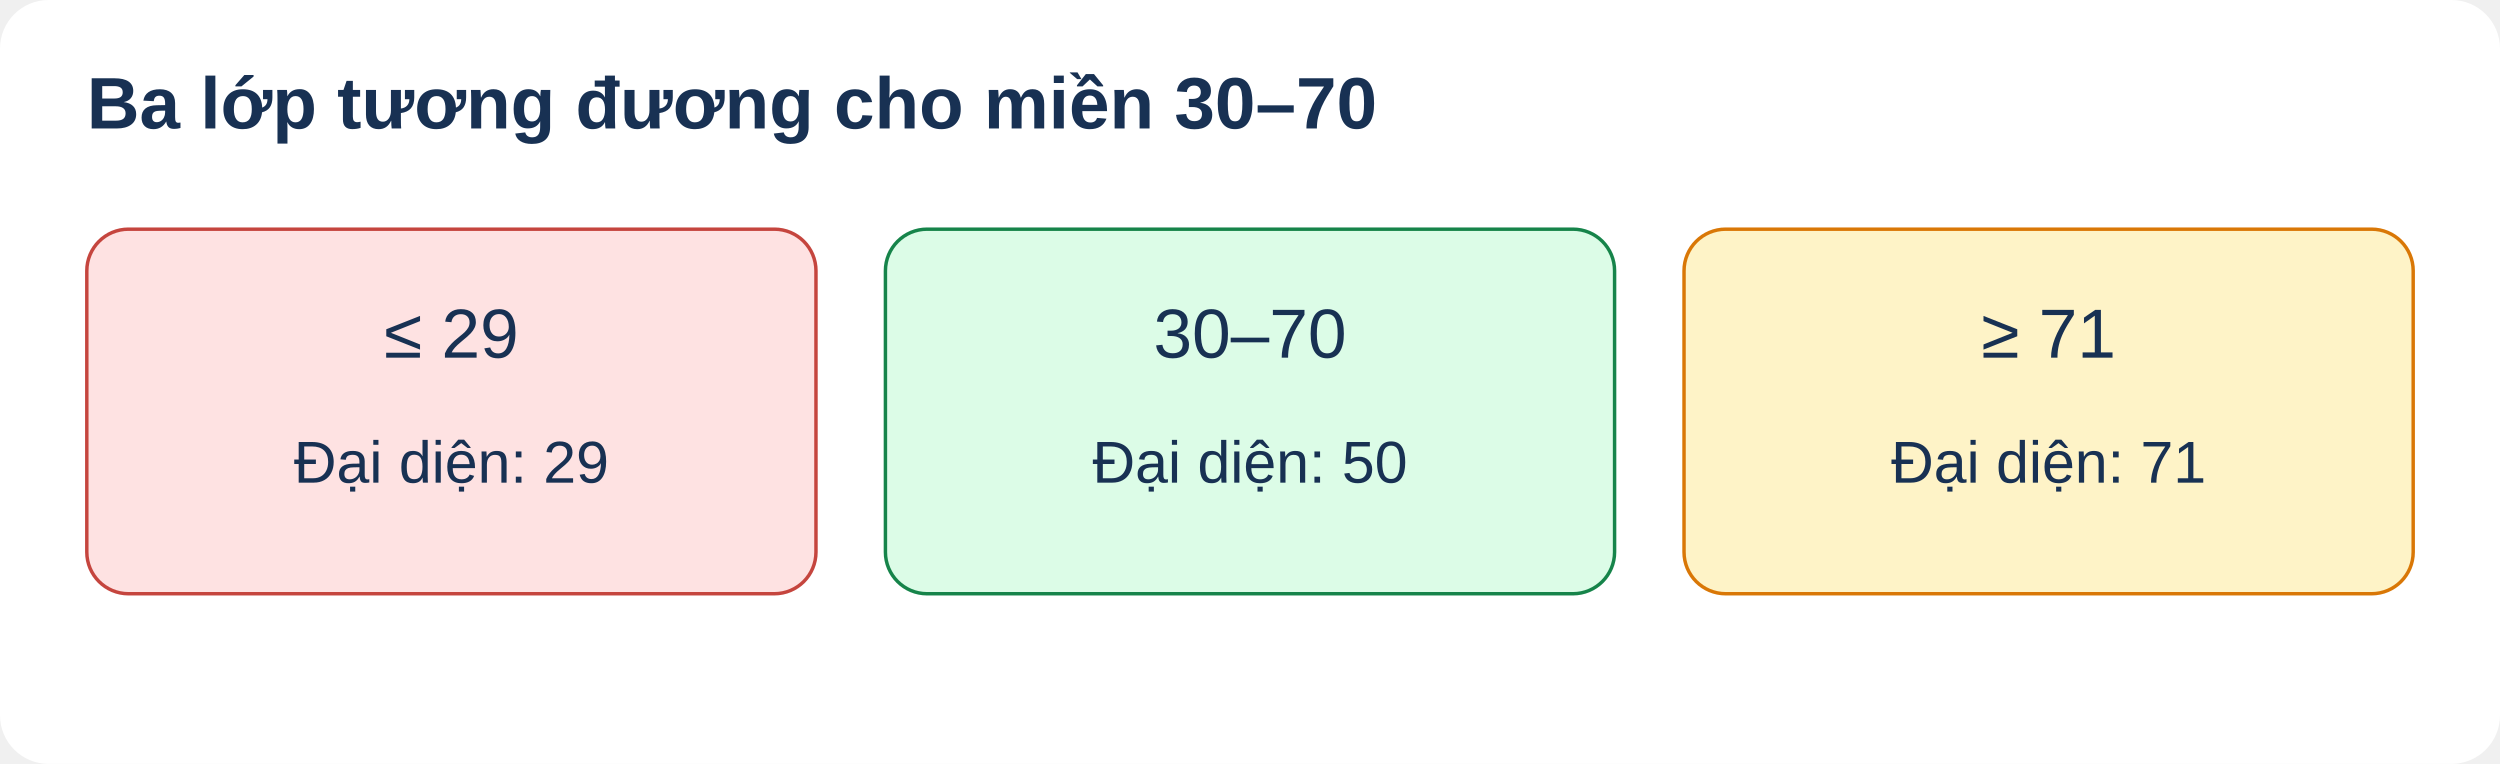
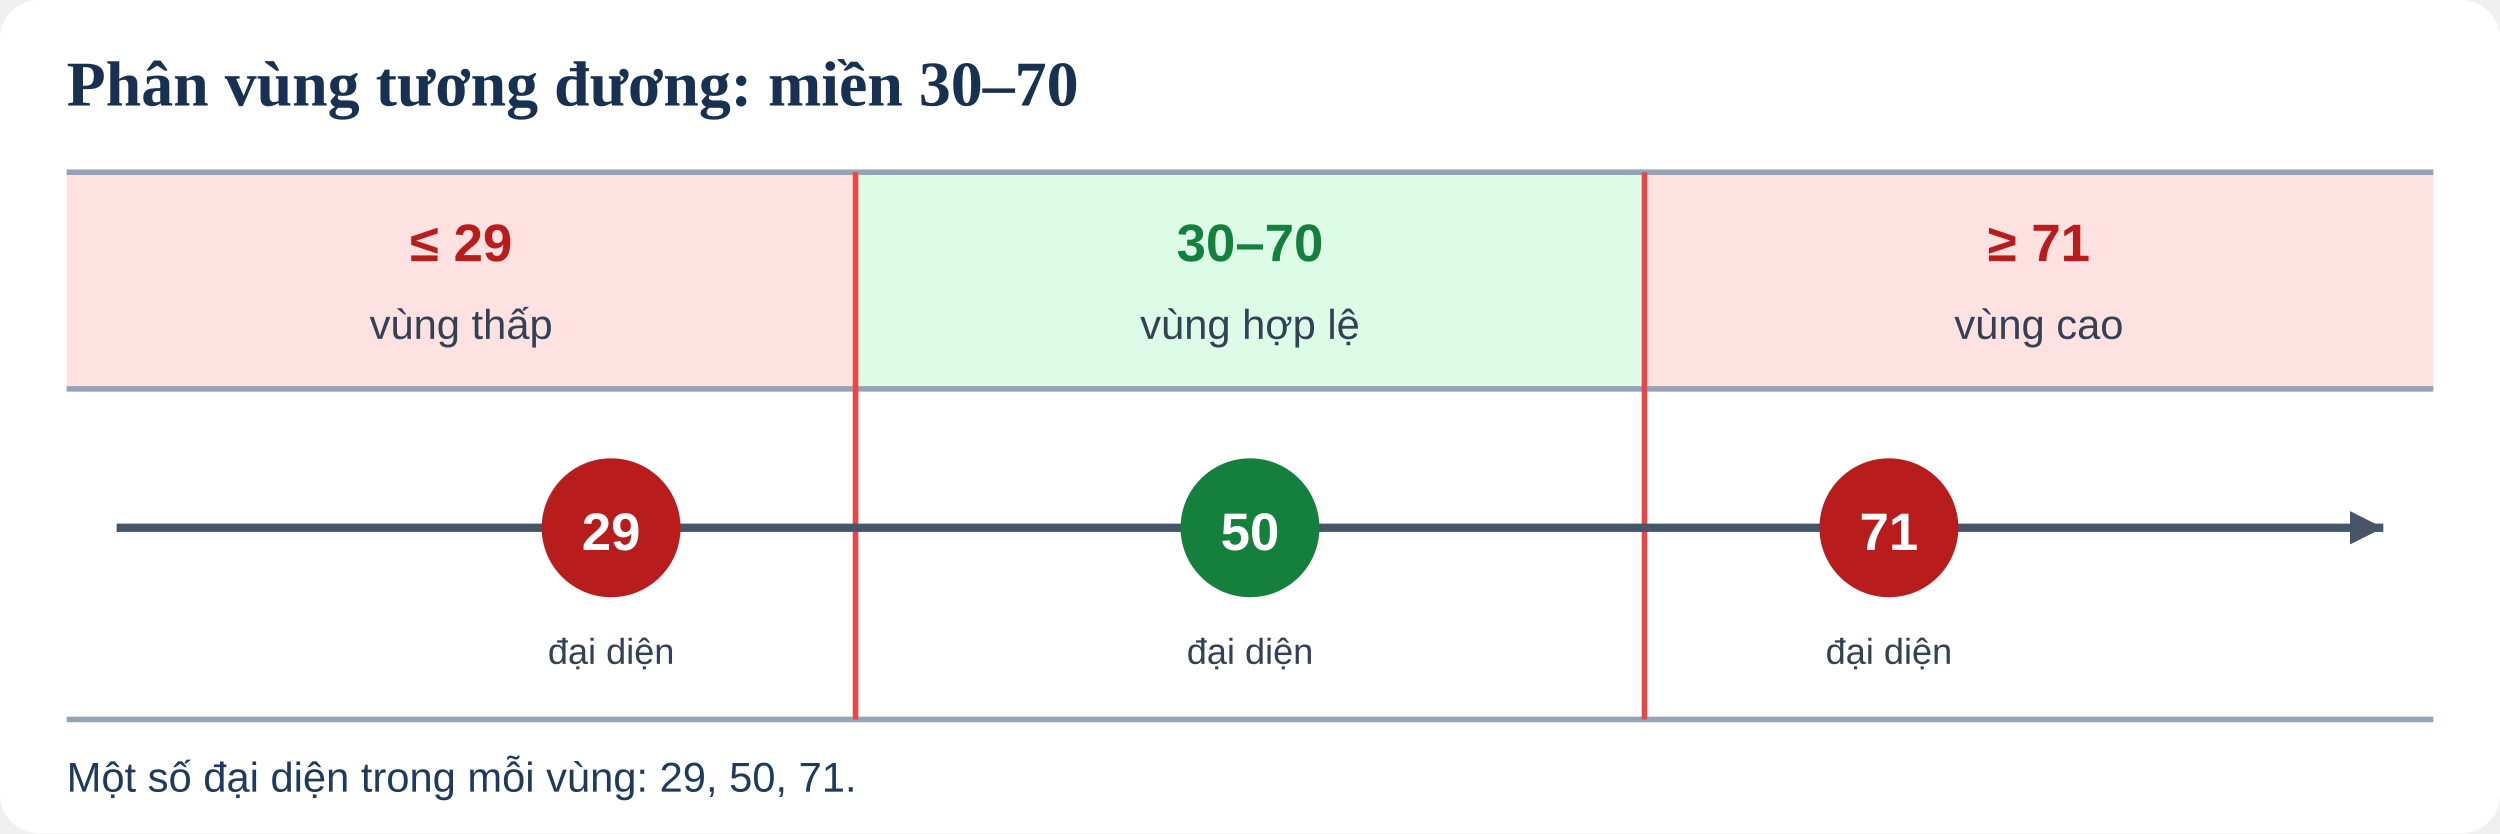
- <svg xmlns="http://www.w3.org/2000/svg" width="720" height="220" viewBox="0 0 720 220" role="img" aria-label="Ba lớp tương đương cho miền hợp lệ 30 đến 70">
-   <rect width="720" height="220" rx="14" fill="white" />
-   <text x="25" y="37" fill="#183153" font-family="Arial" font-size="21" font-weight="700">Ba lớp tương đương cho miền 30–70</text>
-   <rect x="25" y="66" width="210" height="105" rx="12" fill="#fee2e2" stroke="#c5453e" />
-   <rect x="255" y="66" width="210" height="105" rx="12" fill="#dcfce7" stroke="#16844a" />
-   <rect x="485" y="66" width="210" height="105" rx="12" fill="#fef3c7" stroke="#d97706" />
-   <g font-family="Arial" text-anchor="middle" fill="#183153">
-     <text x="130" y="103" font-size="20">≤ 29</text>
-     <text x="360" y="103" font-size="20">30–70</text>
-     <text x="590" y="103" font-size="20">≥ 71</text>
-     <text x="130" y="139" font-size="17">Đại diện: 29</text>
-     <text x="360" y="139" font-size="17">Đại diện: 50</text>
-     <text x="590" y="139" font-size="17">Đại diện: 71</text>
+ <svg xmlns="http://www.w3.org/2000/svg" width="900" height="300" viewBox="0 0 900 300" role="img" aria-labelledby="title">
+   <rect width="900" height="300" rx="14" fill="white" />
+   <text x="24" y="38" fill="#183153" font-size="23" font-weight="700">Phân vùng tương đương: miền 30–70</text>
+   <g font-family="Arial,sans-serif">
+     <rect x="24" y="62" width="284" height="78" fill="#fee2e2" />
+     <text x="166" y="94" text-anchor="middle" fill="#b91c1c" font-size="19" font-weight="700">≤ 29</text>
+     <text x="166" y="122" text-anchor="middle" fill="#334155" font-size="15">vùng thấp</text>
+     <rect x="308" y="62" width="284" height="78" fill="#dcfce7" />
+     <text x="450" y="94" text-anchor="middle" fill="#15803d" font-size="19" font-weight="700">30–70</text>
+     <text x="450" y="122" text-anchor="middle" fill="#334155" font-size="15">vùng hợp lệ</text>
+     <rect x="592" y="62" width="284" height="78" fill="#fee2e2" />
+     <text x="734" y="94" text-anchor="middle" fill="#b91c1c" font-size="19" font-weight="700">≥ 71</text>
+     <text x="734" y="122" text-anchor="middle" fill="#334155" font-size="15">vùng cao</text>
+     <path d="M24 62H876M24 140H876M24 259H876" stroke="#94a3b8" stroke-width="2" />
+     <path d="M308 62V259M592 62V259" stroke="#ef4444" stroke-width="2" />
+     <path d="M42 190H858" stroke="#475569" stroke-width="3" />
+     <path d="M858 190l-12 -6v12z" fill="#475569" />
+     <circle cx="220" cy="190" r="25" fill="#b91c1c" />
+     <text x="220" y="198" text-anchor="middle" fill="white" font-size="19" font-weight="700">29</text>
+     <text x="220" y="239" text-anchor="middle" fill="#334155" font-size="13">đại diện</text>
+     <circle cx="450" cy="190" r="25" fill="#15803d" />
+     <text x="450" y="198" text-anchor="middle" fill="white" font-size="19" font-weight="700">50</text>
+     <text x="450" y="239" text-anchor="middle" fill="#334155" font-size="13">đại diện</text>
+     <circle cx="680" cy="190" r="25" fill="#b91c1c" />
+     <text x="680" y="198" text-anchor="middle" fill="white" font-size="19" font-weight="700">71</text>
+     <text x="680" y="239" text-anchor="middle" fill="#334155" font-size="13">đại diện</text>
+     <text x="24" y="285" fill="#1e3a5f" font-size="15">Một số đại diện trong mỗi vùng: 29, 50, 71.</text>
  </g>
</svg>
